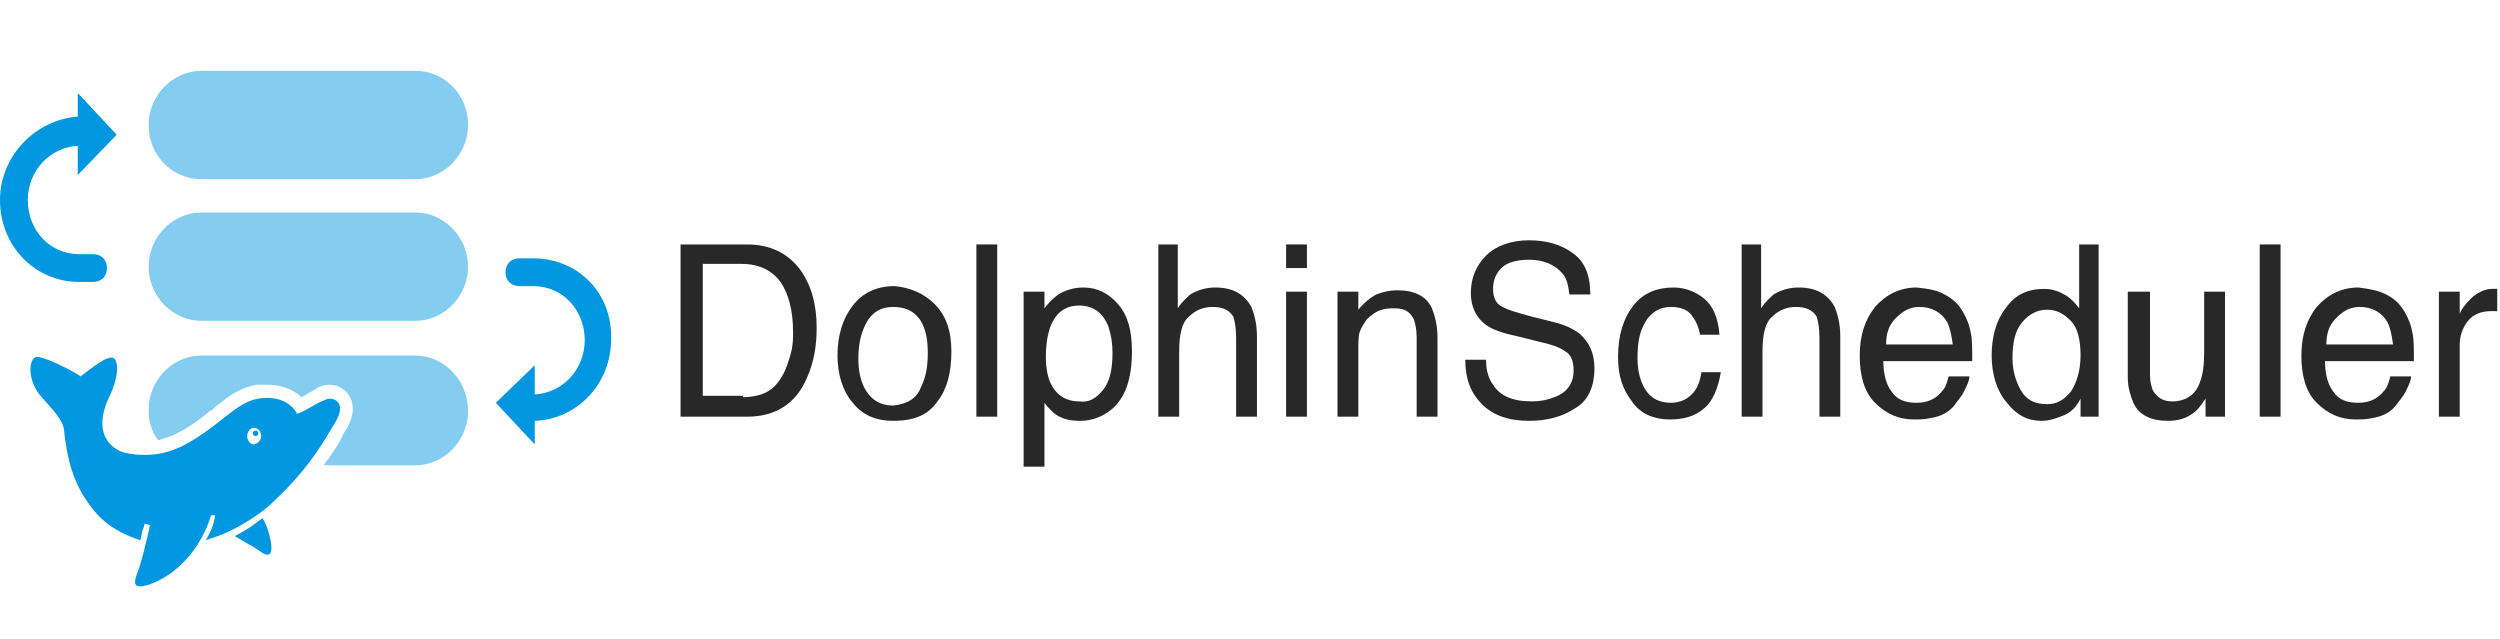
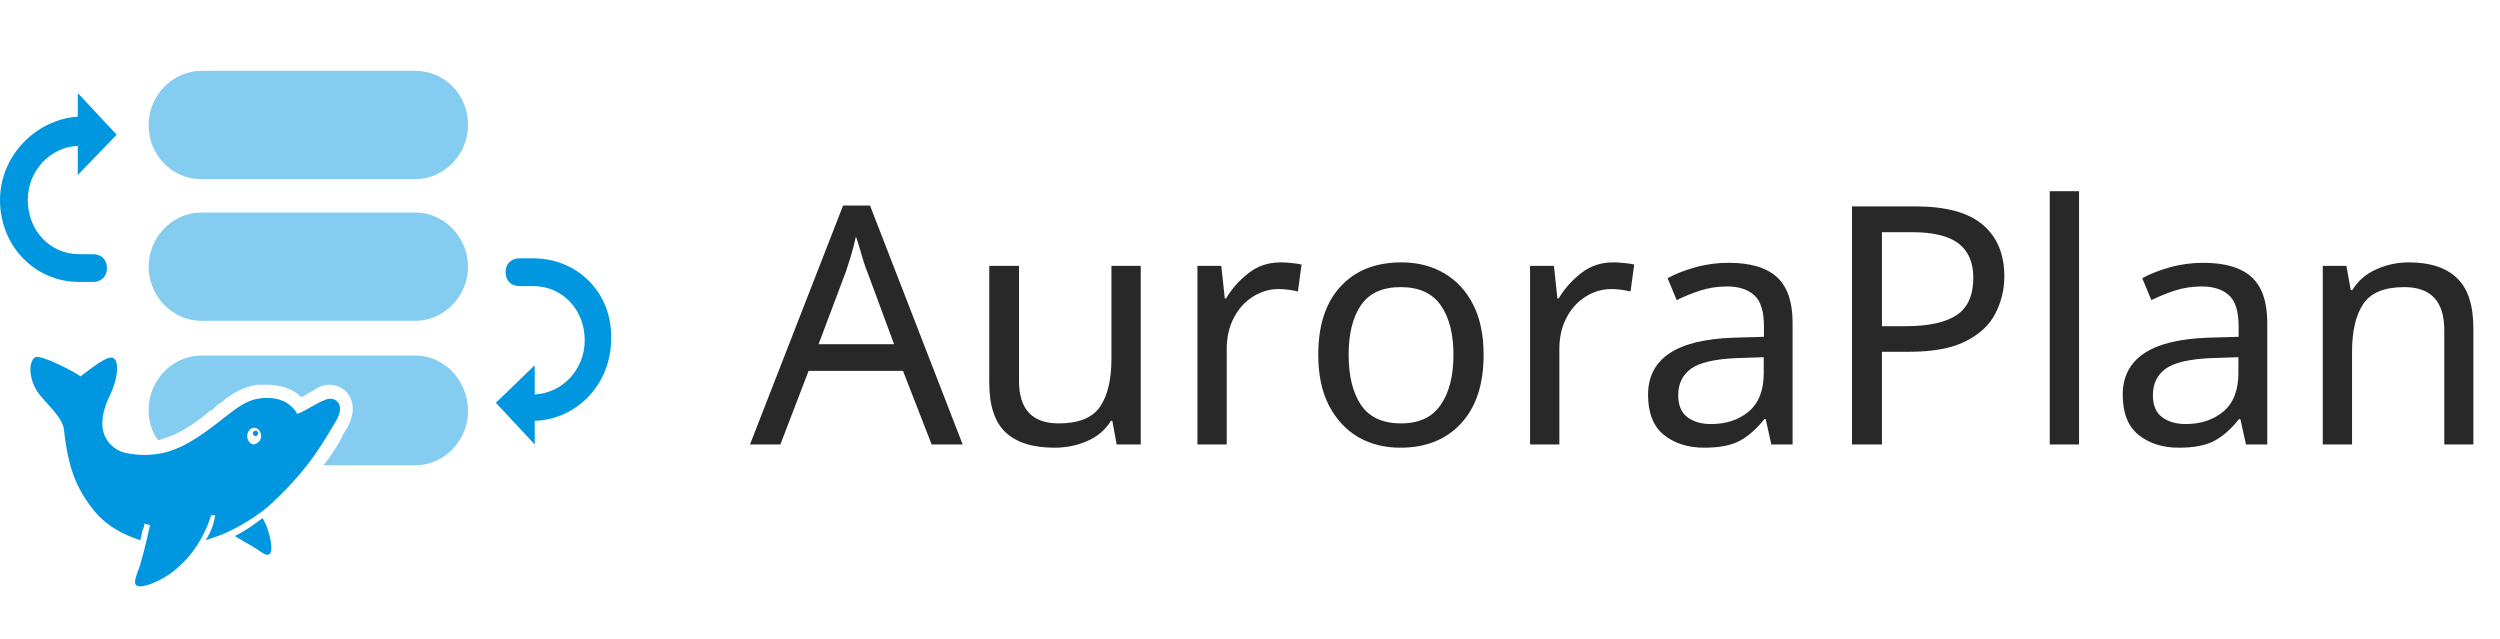
- <svg xmlns="http://www.w3.org/2000/svg" version="1.1" id="图层_1" x="0px" y="0px" viewBox="0 0 180 46" style="enable-background:new 0 0 180 46;" xml:space="preserve">
-   <style type="text/css">
- 	.st0{fill:#85CDF0;}
- 	.st1{fill:#0097E0;}
- 	.st2{fill:#282828;}
- </style>
+ <svg xmlns="http://www.w3.org/2000/svg" width="180" height="46" xml:space="preserve" version="1.1">
  <g>
-     <path class="st0" d="M29.9,25.6H14.5c-2.1,0-3.8,1.8-3.8,3.9c0,0.8,0.2,1.6,0.7,2.2c0.3-0.1,0.6-0.2,0.9-0.3l0,0l0,0   c1-0.4,2.1-1.2,2.8-1.8c0.2-0.1,0.3-0.2,0.4-0.3c0.1-0.1,0.2-0.2,0.4-0.3c0.6-0.5,1.4-1.1,2.6-1.3c0.2,0,0.4,0,0.7,0   c1,0,1.9,0.3,2.5,0.9c0.2-0.1,0.4-0.2,0.5-0.3c0.3-0.1,0.5-0.3,0.7-0.4c0.2-0.1,0.5-0.2,0.8-0.2c0.6,0,1.2,0.3,1.5,0.9   c0.2,0.4,0.4,1.1-0.2,2.2c-0.1,0.2-0.3,0.4-0.4,0.7c-0.3,0.6-0.7,1.2-1.3,2h6.6c2.1,0,3.8-1.8,3.8-3.9C33.7,27.4,32,25.6,29.9,25.6   z" />
-     <path class="st1" d="M5.7,20.3h1c0.6,0,1-0.4,1-1c0-0.6-0.4-1-1-1h-1c-2.1,0-3.7-1.7-3.7-3.9c0-2.1,1.6-3.8,3.6-3.9v2.1l2.8-2.9   l-2.8-3v1.7C2.6,8.6,0,11.2,0,14.4C0,17.7,2.5,20.3,5.7,20.3z" />
-     <path class="st1" d="M38.4,18.6h-1c-0.6,0-1,0.4-1,1c0,0.6,0.4,1,1,1h1c2.1,0,3.7,1.7,3.7,3.9c0,2.1-1.6,3.8-3.6,3.9v-2.1L35.7,29   l2.8,3v-1.7c3-0.1,5.5-2.6,5.5-5.9C44.1,21.1,41.6,18.6,38.4,18.6z" />
-     <path class="st0" d="M29.9,15.3H14.5c-2.1,0-3.8,1.8-3.8,3.9s1.7,3.9,3.8,3.9h15.4c2.1,0,3.8-1.8,3.8-3.9S32,15.3,29.9,15.3z" />
-     <path class="st0" d="M29.9,5.1H14.5c-2.1,0-3.8,1.8-3.8,3.9v0c0,2.2,1.7,3.9,3.8,3.9h15.4c2.1,0,3.8-1.8,3.8-3.9v0   C33.7,6.8,32,5.1,29.9,5.1z" />
-     <path class="st1" d="M19.5,39c0.2,1.3-0.4,1-0.9,0.6c-0.3-0.2-1.2-0.7-1.7-1c0.8-0.4,1.5-0.9,2-1.3C19.2,37.8,19.4,38.4,19.5,39z    M18.4,31c-0.1,0-0.2,0.1-0.2,0.2s0.1,0.2,0.2,0.2s0.2-0.1,0.2-0.2S18.5,31,18.4,31z M24.2,30.3c-0.8,1.3-1.8,3.3-4.6,5.9   c-0.6,0.6-1.9,1.5-3.2,2.1c-0.4,0.2-1,0.4-1.6,0.6c0.4-0.6,0.6-1.2,0.7-1.8l-0.3,0c-0.7,2.3-2.4,4.3-4.5,5c-1.3,0.4-1-0.3-0.8-0.9   c0.2-0.4,0.7-2.4,0.9-3.4l-0.4-0.1c0,0,0,0.2-0.1,0.4c-0.1,0.2-0.1,0.5-0.2,0.8c-1.2-0.4-2.4-1-3.3-2.1c-1.3-1.6-1.9-3.1-2.2-5.9   c-0.1-0.7-0.8-1.4-1.6-2.3c-1-1.1-1-2.7-0.4-2.9c0.4-0.1,2.5,0.9,3.2,1.4c0.8-0.6,2-1.6,2.4-1.3C8.5,26,8.6,27,7.9,28.5   c-1.5,3.1,0.6,4,1.1,4.1c0.9,0.2,2.3,0.3,3.7-0.3c1.3-0.5,2.9-1.8,3.4-2.2c0.7-0.5,1.4-1.2,2.5-1.4c1.3-0.2,2.3,0.2,2.8,1.1   c0.6-0.2,1.4-0.8,2-1C23.9,28.5,25,28.9,24.2,30.3z M18.8,31.4c0-0.3-0.2-0.6-0.5-0.6c-0.3,0-0.5,0.3-0.5,0.6s0.2,0.6,0.5,0.6   C18.6,31.9,18.8,31.7,18.8,31.4z" />
-     <g>
-       <path class="st2" d="M49,17.6h4.8c1.6,0,2.9,0.6,3.8,1.8c0.8,1.1,1.2,2.5,1.2,4.2c0,1.3-0.2,2.5-0.7,3.6c-0.8,1.9-2.3,2.8-4.3,2.8    H49V17.6z M53.5,28.6c0.5,0,1-0.1,1.3-0.2c0.6-0.2,1.1-0.6,1.5-1.3c0.3-0.5,0.5-1.1,0.7-1.9c0.1-0.5,0.1-0.9,0.1-1.3    c0-1.5-0.3-2.7-0.9-3.6c-0.6-0.8-1.5-1.3-2.8-1.3h-2.8v9.5H53.5z" />
-       <path class="st2" d="M67.3,21.9c0.8,0.8,1.2,1.9,1.2,3.4c0,1.5-0.3,2.7-1,3.6c-0.7,1-1.7,1.4-3.2,1.4c-1.2,0-2.2-0.4-2.9-1.3    c-0.7-0.8-1.1-2-1.1-3.4c0-1.5,0.4-2.7,1.1-3.6c0.7-0.9,1.7-1.4,3-1.4C65.5,20.7,66.5,21.1,67.3,21.9z M66.3,27.9    c0.4-0.8,0.5-1.6,0.5-2.5c0-0.8-0.1-1.5-0.4-2.1c-0.4-0.8-1.1-1.2-2.1-1.2c-0.9,0-1.5,0.4-1.9,1.1c-0.4,0.7-0.6,1.6-0.6,2.6    c0,1,0.2,1.8,0.6,2.4c0.4,0.6,1,1,1.9,1C65.3,29.1,66,28.7,66.3,27.9z" />
-       <path class="st2" d="M70.3,17.6h1.5V30h-1.5V17.6z" />
-       <path class="st2" d="M73.8,21h1.4v1.2c0.3-0.4,0.6-0.7,1-1c0.5-0.3,1.1-0.5,1.8-0.5c1,0,1.8,0.4,2.5,1.2c0.7,0.8,1,1.9,1,3.4    c0,2-0.5,3.4-1.5,4.2c-0.6,0.5-1.4,0.8-2.2,0.8c-0.7,0-1.2-0.1-1.7-0.4c-0.3-0.2-0.6-0.5-0.9-0.9v4.6h-1.5V21z M79.4,28.1    c0.5-0.6,0.7-1.5,0.7-2.7c0-0.7-0.1-1.3-0.3-1.9c-0.4-1-1.1-1.5-2.1-1.5c-1,0-1.7,0.5-2.1,1.6c-0.2,0.6-0.3,1.3-0.3,2.1    c0,0.7,0.1,1.3,0.3,1.8c0.4,0.9,1.1,1.4,2.1,1.4C78.4,29,78.9,28.7,79.4,28.1z" />
-       <path class="st2" d="M83.3,17.6h1.5v4.6c0.3-0.5,0.7-0.8,0.9-1c0.5-0.3,1.1-0.5,1.8-0.5c1.3,0,2.1,0.5,2.6,1.4    c0.2,0.5,0.4,1.2,0.4,2.1V30h-1.5v-5.7c0-0.7-0.1-1.2-0.2-1.5c-0.3-0.5-0.8-0.7-1.5-0.7c-0.6,0-1.2,0.2-1.7,0.7    c-0.5,0.4-0.7,1.3-0.7,2.5V30h-1.5V17.6z" />
-       <path class="st2" d="M92.6,17.6h1.5v1.7h-1.5V17.6z M92.6,21h1.5v9h-1.5V21z" />
-       <path class="st2" d="M96.4,21h1.4v1.3c0.4-0.5,0.9-0.9,1.3-1.1c0.5-0.2,1-0.3,1.5-0.3c1.2,0,2.1,0.4,2.5,1.3    c0.2,0.5,0.4,1.2,0.4,2.1V30H102v-5.7c0-0.6-0.1-1-0.2-1.3c-0.3-0.6-0.7-0.8-1.4-0.8c-0.3,0-0.6,0-0.9,0.1    c-0.4,0.1-0.8,0.4-1.1,0.7c-0.2,0.3-0.4,0.6-0.5,0.9c-0.1,0.3-0.1,0.8-0.1,1.4V30h-1.5V21z" />
-       <path class="st2" d="M107,26c0,0.7,0.2,1.3,0.5,1.7c0.5,0.8,1.4,1.2,2.8,1.2c0.6,0,1.1-0.1,1.6-0.3c0.9-0.3,1.4-1,1.4-1.9    c0-0.7-0.2-1.2-0.6-1.4c-0.4-0.3-1-0.5-1.9-0.7l-1.6-0.4c-1-0.2-1.8-0.5-2.2-0.8c-0.7-0.5-1.1-1.3-1.1-2.3c0-1.1,0.4-2,1.1-2.7    c0.7-0.7,1.8-1.1,3.1-1.1c1.2,0,2.3,0.3,3.1,0.9c0.9,0.6,1.3,1.6,1.3,3h-1.5c-0.1-0.7-0.2-1.2-0.5-1.5c-0.5-0.6-1.3-1-2.4-1    c-0.9,0-1.6,0.2-2,0.6c-0.4,0.4-0.6,0.9-0.6,1.5c0,0.6,0.2,1.1,0.7,1.3c0.3,0.2,1,0.4,2.1,0.7l1.6,0.4c0.8,0.2,1.4,0.5,1.8,0.8    c0.7,0.6,1.1,1.4,1.1,2.5c0,1.4-0.5,2.4-1.4,2.9c-0.9,0.6-2,0.9-3.3,0.9c-1.5,0-2.6-0.4-3.4-1.2c-0.8-0.8-1.2-1.8-1.2-3.2H107z" />
-       <path class="st2" d="M122.7,21.5c0.6,0.5,1,1.3,1.1,2.6h-1.4c-0.1-0.6-0.3-1-0.6-1.4c-0.3-0.4-0.8-0.6-1.5-0.6    c-0.9,0-1.6,0.5-2,1.4c-0.3,0.6-0.4,1.4-0.4,2.3c0,0.9,0.2,1.7,0.6,2.3c0.4,0.6,1,0.9,1.8,0.9c0.6,0,1.1-0.2,1.5-0.6    c0.4-0.4,0.6-0.9,0.7-1.6h1.4c-0.2,1.2-0.6,2.1-1.2,2.6c-0.7,0.6-1.5,0.8-2.5,0.8c-1.1,0-2.1-0.4-2.7-1.3c-0.7-0.9-1-1.9-1-3.2    c0-1.6,0.4-2.8,1.1-3.7c0.7-0.9,1.7-1.3,2.9-1.3C121.3,20.7,122.1,21,122.7,21.5z" />
-       <path class="st2" d="M125.3,17.6h1.5v4.6c0.3-0.5,0.7-0.8,0.9-1c0.5-0.3,1.1-0.5,1.8-0.5c1.3,0,2.1,0.5,2.6,1.4    c0.2,0.5,0.4,1.2,0.4,2.1V30h-1.5v-5.7c0-0.7-0.1-1.2-0.2-1.5c-0.3-0.5-0.8-0.7-1.5-0.7c-0.6,0-1.2,0.2-1.7,0.7    c-0.5,0.4-0.7,1.3-0.7,2.5V30h-1.5V17.6z" />
-       <path class="st2" d="M140,21.2c0.6,0.3,1,0.7,1.3,1.2c0.3,0.5,0.5,1,0.6,1.6c0.1,0.4,0.1,1.1,0.1,2h-6.4c0,0.9,0.2,1.7,0.6,2.2    c0.4,0.6,1,0.8,1.8,0.8c0.8,0,1.4-0.3,1.8-0.8c0.3-0.3,0.4-0.7,0.5-1.1h1.5c0,0.3-0.2,0.7-0.4,1.1c-0.2,0.4-0.5,0.7-0.7,1    c-0.4,0.5-1,0.8-1.7,0.9c-0.4,0.1-0.8,0.1-1.2,0.1c-1.1,0-2-0.4-2.8-1.2c-0.8-0.8-1.1-2-1.1-3.4c0-1.5,0.4-2.6,1.1-3.5    c0.8-0.9,1.8-1.4,3-1.4C138.9,20.8,139.5,20.9,140,21.2z M140.6,24.8c-0.1-0.7-0.2-1.2-0.4-1.6c-0.4-0.7-1.1-1.1-2-1.1    c-0.7,0-1.2,0.3-1.7,0.8c-0.5,0.5-0.7,1.1-0.7,1.9H140.6z" />
-       <path class="st2" d="M148.8,21.3c0.3,0.2,0.6,0.5,0.9,0.9v-4.6h1.4V30h-1.3v-1.3c-0.3,0.6-0.7,1-1.2,1.2c-0.5,0.2-1,0.4-1.6,0.4    c-1,0-1.8-0.4-2.5-1.3c-0.7-0.8-1.1-2-1.1-3.4c0-1.3,0.3-2.5,1-3.4c0.7-1,1.6-1.4,2.8-1.4C147.8,20.8,148.3,21,148.8,21.3z     M145.5,28.1c0.4,0.7,1,1,1.9,1c0.7,0,1.2-0.3,1.7-0.9c0.4-0.6,0.7-1.5,0.7-2.6c0-1.1-0.2-2-0.7-2.5c-0.5-0.5-1-0.8-1.7-0.8    c-0.7,0-1.3,0.3-1.8,0.9c-0.5,0.6-0.7,1.4-0.7,2.6C144.9,26.6,145.1,27.4,145.5,28.1z" />
-       <path class="st2" d="M154.8,21v6c0,0.5,0.1,0.8,0.2,1.1c0.3,0.5,0.7,0.8,1.4,0.8c1,0,1.7-0.5,2-1.4c0.2-0.5,0.3-1.2,0.3-2.1V21    h1.5v9h-1.4l0-1.3c-0.2,0.3-0.4,0.6-0.7,0.9c-0.6,0.5-1.2,0.7-2,0.7c-1.2,0-2.1-0.4-2.5-1.3c-0.2-0.5-0.4-1.1-0.4-1.8V21H154.8z" />
-       <path class="st2" d="M162.7,17.6h1.5V30h-1.5V17.6z" />
-       <path class="st2" d="M171.8,21.2c0.6,0.3,1,0.7,1.3,1.2c0.3,0.5,0.5,1,0.6,1.6c0.1,0.4,0.1,1.1,0.1,2h-6.4c0,0.9,0.2,1.7,0.6,2.2    c0.4,0.6,1,0.8,1.8,0.8c0.8,0,1.4-0.3,1.8-0.8c0.3-0.3,0.4-0.7,0.5-1.1h1.5c0,0.3-0.2,0.7-0.4,1.1c-0.2,0.4-0.5,0.7-0.7,1    c-0.4,0.5-1,0.8-1.7,0.9c-0.4,0.1-0.8,0.1-1.2,0.1c-1.1,0-2-0.4-2.8-1.2c-0.8-0.8-1.1-2-1.1-3.4c0-1.5,0.4-2.6,1.1-3.5    c0.8-0.9,1.8-1.4,3-1.4C170.6,20.8,171.2,20.9,171.8,21.2z M172.3,24.8c-0.1-0.7-0.2-1.2-0.4-1.6c-0.4-0.7-1.1-1.1-2-1.1    c-0.7,0-1.2,0.3-1.7,0.8c-0.5,0.5-0.7,1.1-0.7,1.9H172.3z" />
-       <path class="st2" d="M175.7,21h1.4v1.6c0.1-0.3,0.4-0.7,0.8-1.1c0.4-0.4,1-0.7,1.5-0.7c0,0,0.1,0,0.1,0c0.1,0,0.2,0,0.3,0v1.6    c-0.1,0-0.2,0-0.2,0c-0.1,0-0.2,0-0.2,0c-0.7,0-1.3,0.2-1.7,0.7c-0.4,0.5-0.6,1.1-0.6,1.7V30h-1.5V21z" />
-     </g>
+     <path id="svg_2" fill="#85CDF0" d="m29.9,25.6l-15.4,0c-2.1,0 -3.8,1.8 -3.8,3.9c0,0.8 0.2,1.6 0.7,2.2c0.3,-0.1 0.6,-0.2 0.9,-0.3l0,0l0,0c1,-0.4 2.1,-1.2 2.8,-1.8c0.2,-0.1 0.3,-0.2 0.4,-0.3c0.1,-0.1 0.2,-0.2 0.4,-0.3c0.6,-0.5 1.4,-1.1 2.6,-1.3c0.2,0 0.4,0 0.7,0c1,0 1.9,0.3 2.5,0.9c0.2,-0.1 0.4,-0.2 0.5,-0.3c0.3,-0.1 0.5,-0.3 0.7,-0.4c0.2,-0.1 0.5,-0.2 0.8,-0.2c0.6,0 1.2,0.3 1.5,0.9c0.2,0.4 0.4,1.1 -0.2,2.2c-0.1,0.2 -0.3,0.4 -0.4,0.7c-0.3,0.6 -0.7,1.2 -1.3,2l6.6,0c2.1,0 3.8,-1.8 3.8,-3.9c0,-2.2 -1.7,-4 -3.8,-4z" class="st0" />
+     <path id="svg_3" fill="#0097E0" d="m5.7,20.3l1,0c0.6,0 1,-0.4 1,-1c0,-0.6 -0.4,-1 -1,-1l-1,0c-2.1,0 -3.7,-1.7 -3.7,-3.9c0,-2.1 1.6,-3.8 3.6,-3.9l0,2.1l2.8,-2.9l-2.8,-3l0,1.7c-3,0.2 -5.6,2.8 -5.6,6c0,3.3 2.5,5.9 5.7,5.9z" class="st1" />
+     <path id="svg_4" fill="#0097E0" d="m38.4,18.6l-1,0c-0.6,0 -1,0.4 -1,1c0,0.6 0.4,1 1,1l1,0c2.1,0 3.7,1.7 3.7,3.9c0,2.1 -1.6,3.8 -3.6,3.9l0,-2.1l-2.8,2.7l2.8,3l0,-1.7c3,-0.1 5.5,-2.6 5.5,-5.9c0.1,-3.3 -2.4,-5.8 -5.6,-5.8z" class="st1" />
+     <path id="svg_5" fill="#85CDF0" d="m29.9,15.3l-15.4,0c-2.1,0 -3.8,1.8 -3.8,3.9s1.7,3.9 3.8,3.9l15.4,0c2.1,0 3.8,-1.8 3.8,-3.9s-1.7,-3.9 -3.8,-3.9z" class="st0" />
+     <path id="svg_6" fill="#85CDF0" d="m29.9,5.1l-15.4,0c-2.1,0 -3.8,1.8 -3.8,3.9l0,0c0,2.2 1.7,3.9 3.8,3.9l15.4,0c2.1,0 3.8,-1.8 3.8,-3.9l0,0c0,-2.2 -1.7,-3.9 -3.8,-3.9z" class="st0" />
+     <path id="svg_7" fill="#0097E0" d="m19.5,39c0.2,1.3 -0.4,1 -0.9,0.6c-0.3,-0.2 -1.2,-0.7 -1.7,-1c0.8,-0.4 1.5,-0.9 2,-1.3c0.3,0.5 0.5,1.1 0.6,1.7zm-1.1,-8c-0.1,0 -0.2,0.1 -0.2,0.2s0.1,0.2 0.2,0.2s0.2,-0.1 0.2,-0.2s-0.1,-0.2 -0.2,-0.2zm5.8,-0.7c-0.8,1.3 -1.8,3.3 -4.6,5.9c-0.6,0.6 -1.9,1.5 -3.2,2.1c-0.4,0.2 -1,0.4 -1.6,0.6c0.4,-0.6 0.6,-1.2 0.7,-1.8l-0.3,0c-0.7,2.3 -2.4,4.3 -4.5,5c-1.3,0.4 -1,-0.3 -0.8,-0.9c0.2,-0.4 0.7,-2.4 0.9,-3.4l-0.4,-0.1c0,0 0,0.2 -0.1,0.4c-0.1,0.2 -0.1,0.5 -0.2,0.8c-1.2,-0.4 -2.4,-1 -3.3,-2.1c-1.3,-1.6 -1.9,-3.1 -2.2,-5.9c-0.1,-0.7 -0.8,-1.4 -1.6,-2.3c-1,-1.1 -1,-2.7 -0.4,-2.9c0.4,-0.1 2.5,0.9 3.2,1.4c0.8,-0.6 2,-1.6 2.4,-1.3c0.3,0.2 0.4,1.2 -0.3,2.7c-1.5,3.1 0.6,4 1.1,4.1c0.9,0.2 2.3,0.3 3.7,-0.3c1.3,-0.5 2.9,-1.8 3.4,-2.2c0.7,-0.5 1.4,-1.2 2.5,-1.4c1.3,-0.2 2.3,0.2 2.8,1.1c0.6,-0.2 1.4,-0.8 2,-1c0.5,-0.3 1.6,0.1 0.8,1.5zm-5.4,1.1c0,-0.3 -0.2,-0.6 -0.5,-0.6c-0.3,0 -0.5,0.3 -0.5,0.6s0.2,0.6 0.5,0.6c0.3,-0.1 0.5,-0.3 0.5,-0.6z" class="st1" />
+     <text xml:space="preserve" text-anchor="start" font-family="Noto Sans JP" font-size="24" id="svg_25" y="32" x="54" stroke-width="0" fill="#282828">AuroraPlan</text>
  </g>
</svg>
